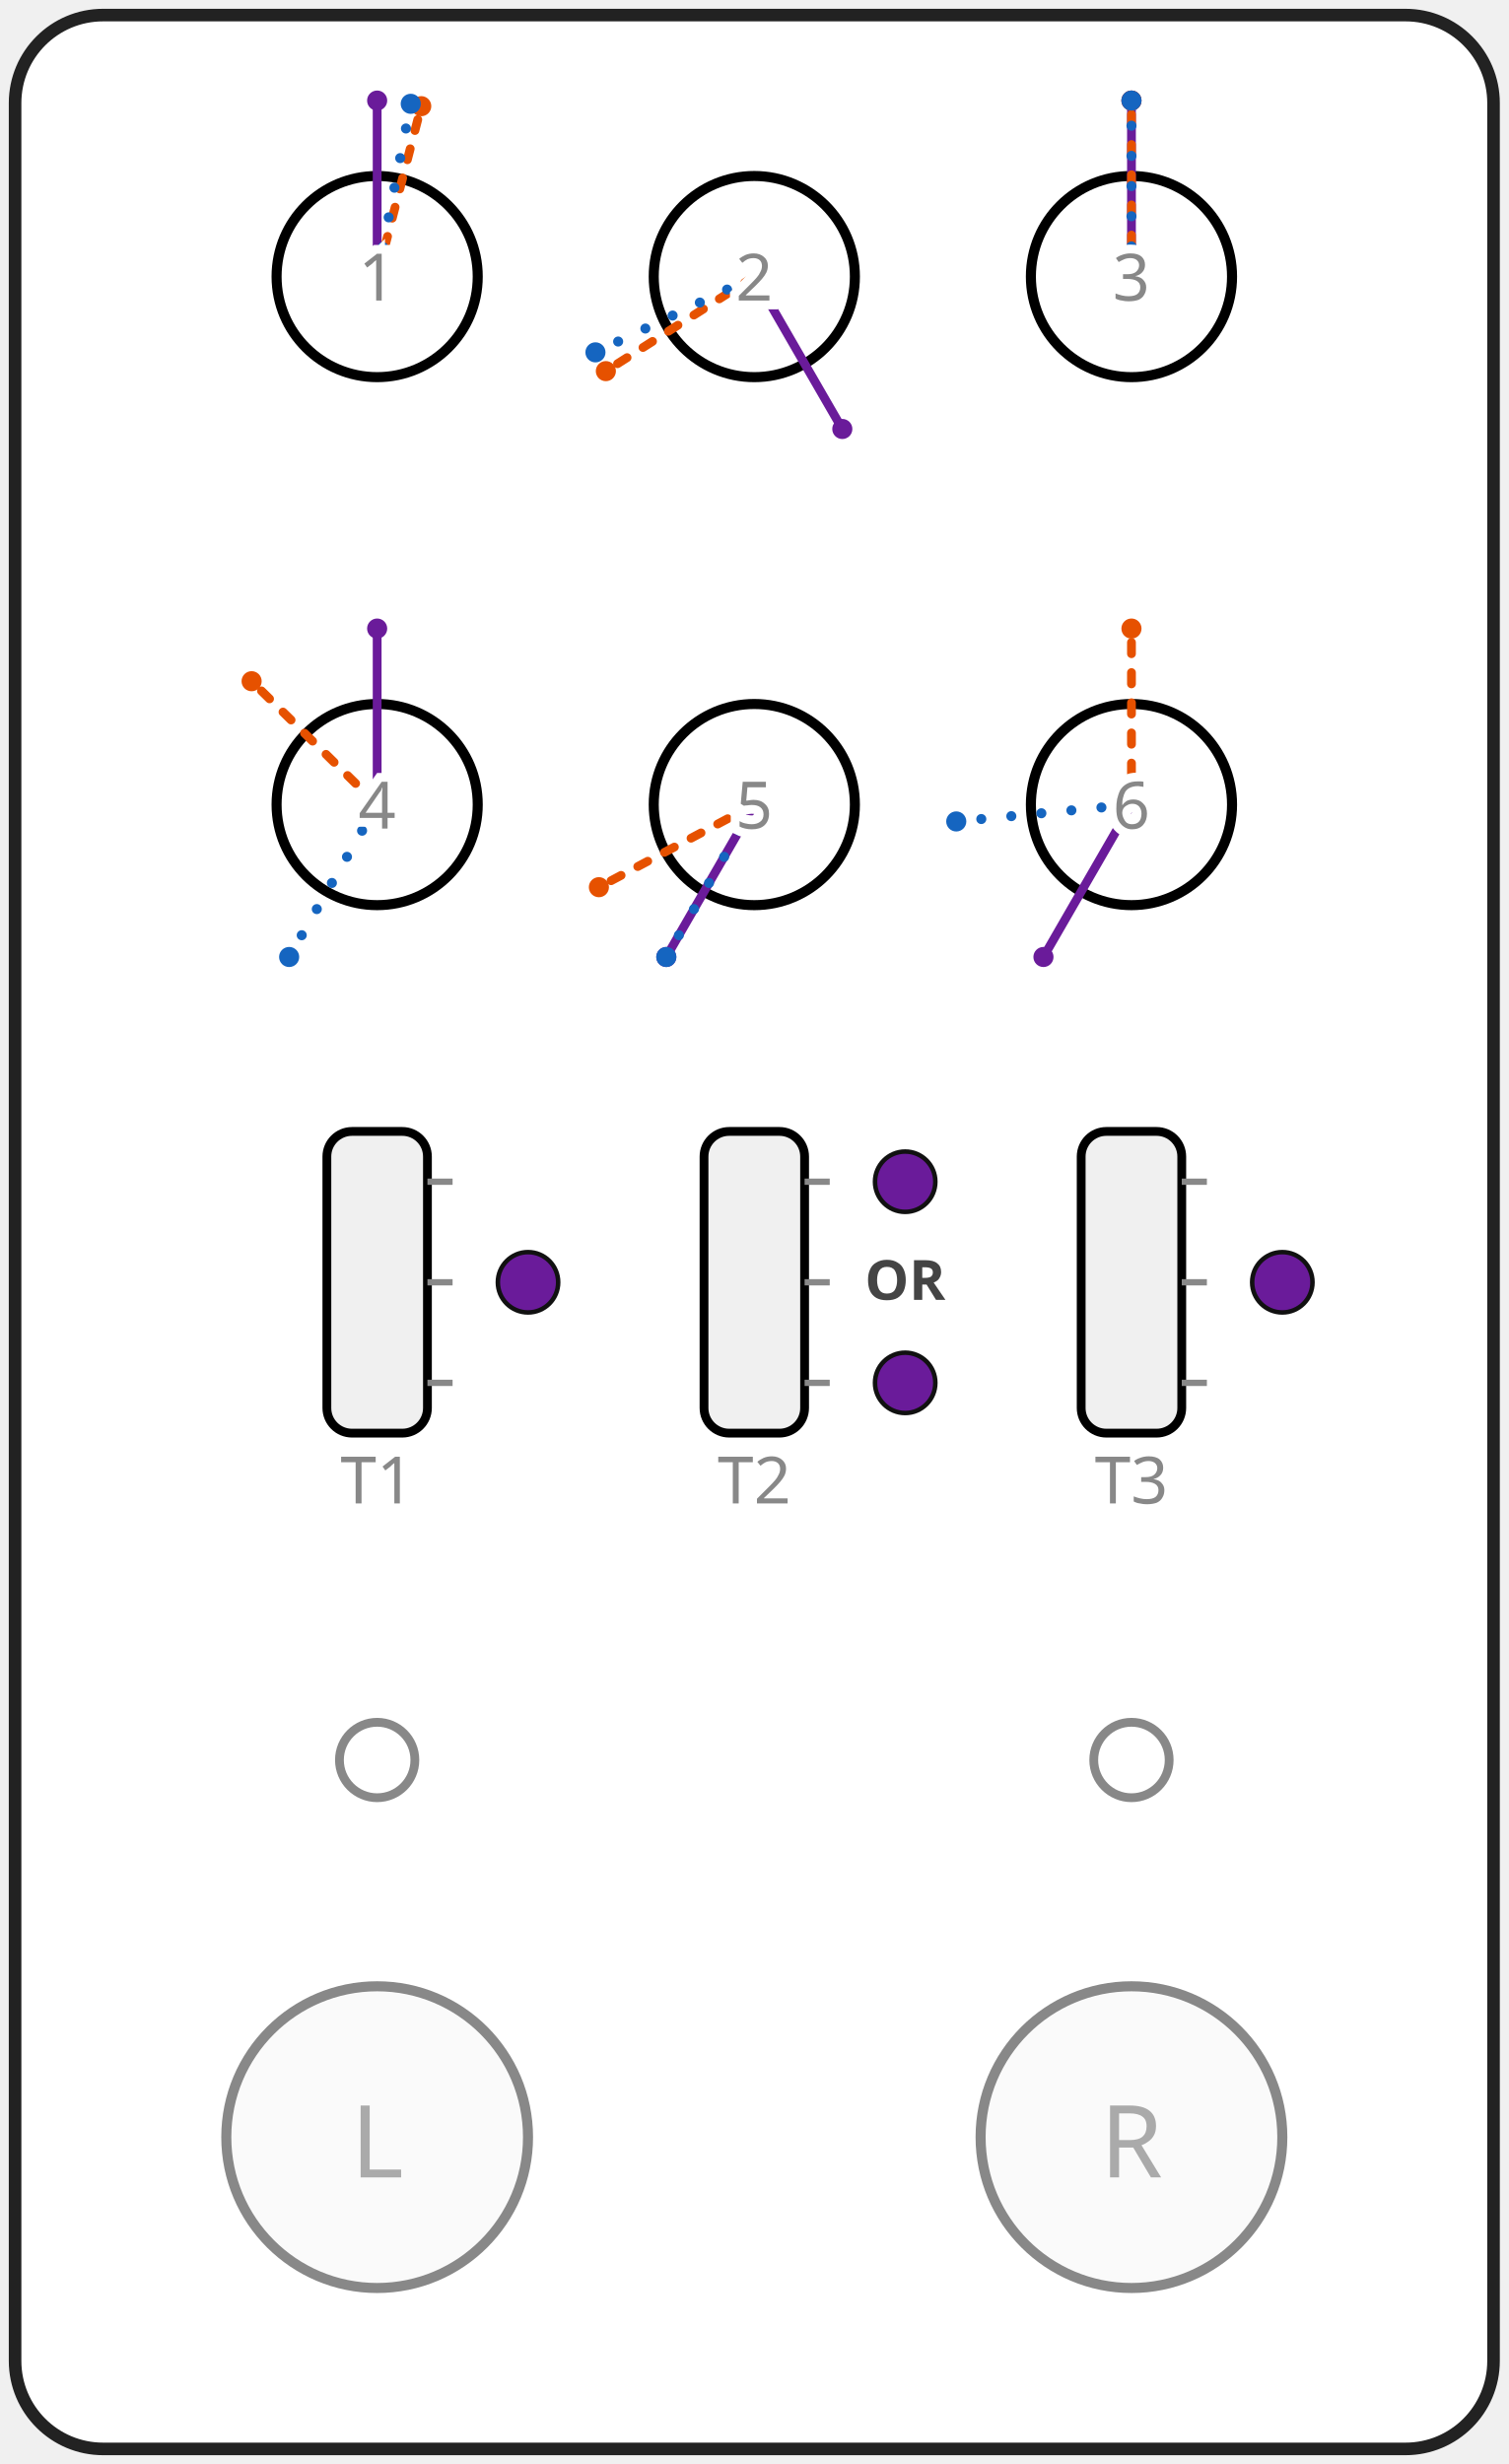
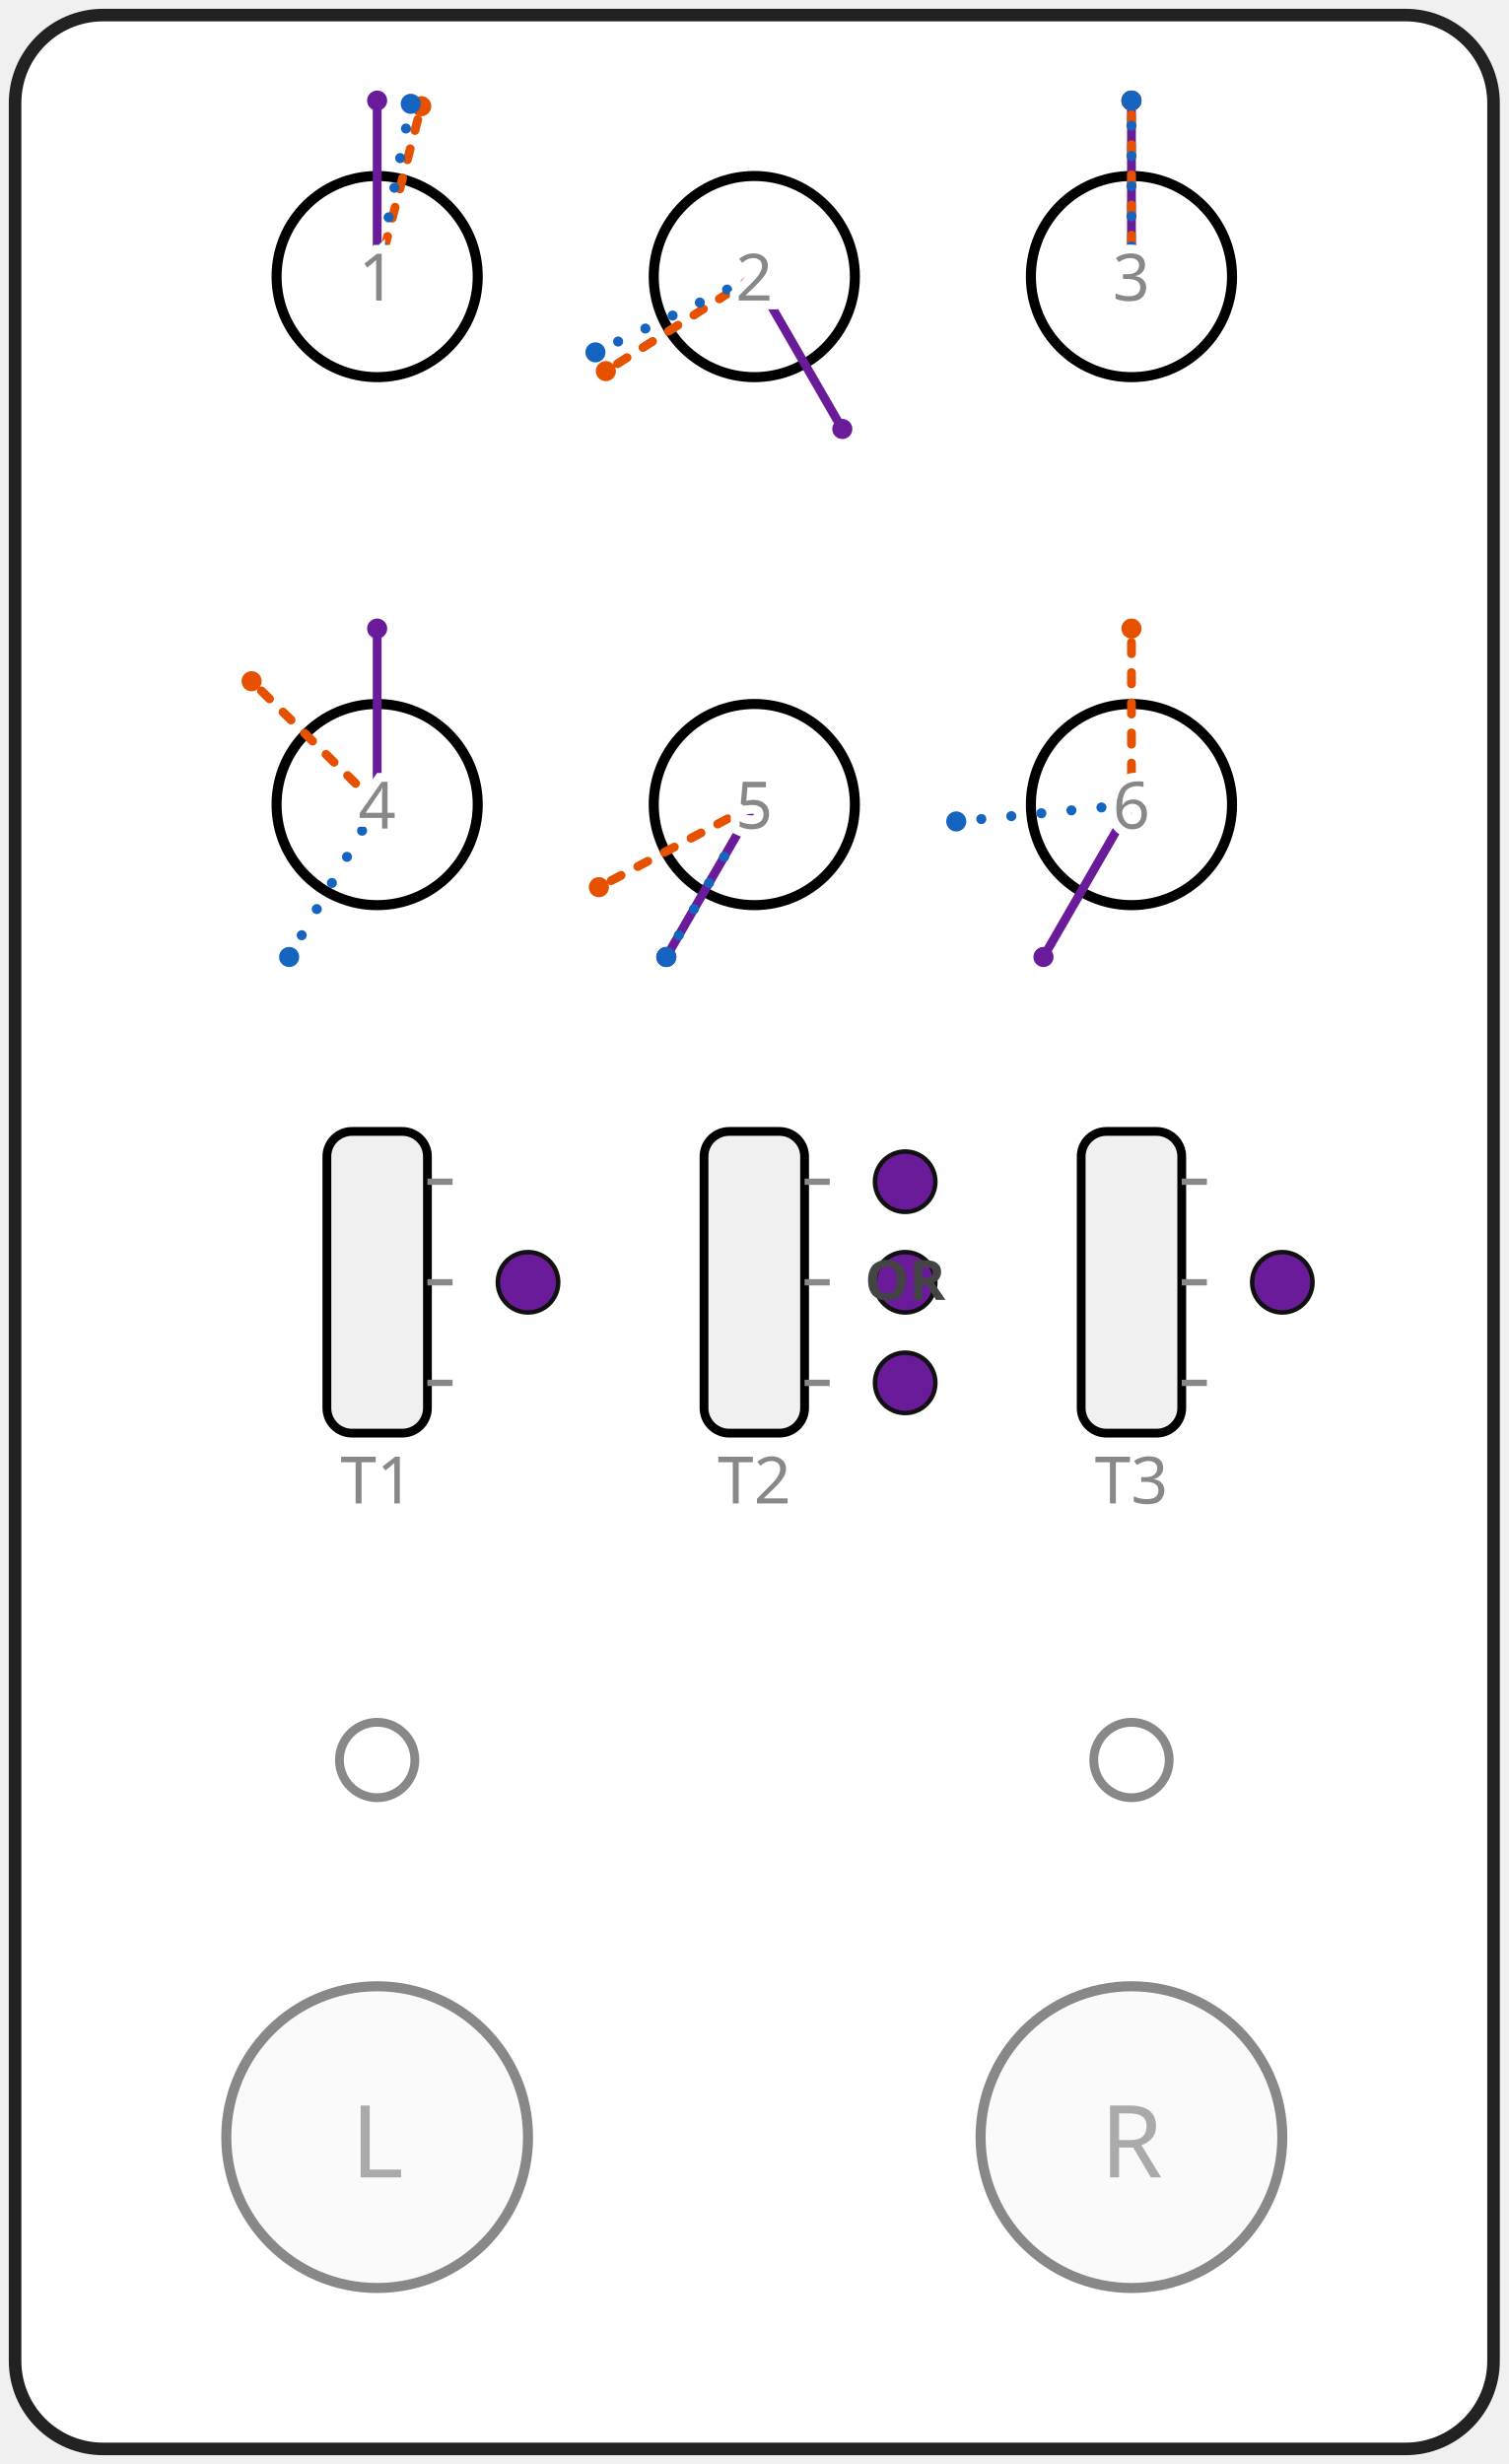
<svg xmlns="http://www.w3.org/2000/svg" viewBox="0 0 60 98" width="60mm" height="98mm">
  <style>text.kn{font-family:sans-serif;font-size:2.6px;text-anchor:middle;fill:#888;stroke:#fff;stroke-width:0.7;paint-order:stroke fill}text.fs{font-family:sans-serif;font-size:4px;text-anchor:middle;fill:#aaa}text.orlab{font-family:sans-serif;font-size:2.2px;font-weight:bold;text-anchor:middle;fill:#444}</style>
  <rect x="0.6" y="0.6" width="58.8" height="96.8" rx="3.5" fill="#fff" stroke="#222" stroke-width="0.5" />
  <g>
    <circle cx="15" cy="11" r="4" fill="#fff" stroke="#000" stroke-width="0.4" />
  </g>
  <line x1="15" y1="11" x2="15.000" y2="4.000" stroke="#6A1B9A" stroke-width="0.35" stroke-linecap="round" />
  <circle cx="15.000" cy="4.000" r="0.4" fill="#6A1B9A" />
  <line x1="15" y1="11" x2="16.753" y2="4.223" stroke="#E65100" stroke-width="0.35" stroke-linecap="round" stroke-dasharray="0.45 0.75" />
  <circle cx="16.753" cy="4.223" r="0.4" fill="#E65100" />
  <line x1="15" y1="11" x2="16.336" y2="4.129" stroke="#1565C0" stroke-width="0.40" stroke-linecap="round" stroke-dasharray="0 1.2" />
  <circle cx="16.336" cy="4.129" r="0.4" fill="#1565C0" />
  <text x="15" y="11.95" class="kn">1</text>
  <g>
    <circle cx="30" cy="11" r="4" fill="#fff" stroke="#000" stroke-width="0.4" />
  </g>
  <line x1="30" y1="11" x2="33.500" y2="17.062" stroke="#6A1B9A" stroke-width="0.35" stroke-linecap="round" />
  <circle cx="33.500" cy="17.062" r="0.4" fill="#6A1B9A" />
  <line x1="30" y1="11" x2="24.096" y2="14.761" stroke="#E65100" stroke-width="0.35" stroke-linecap="round" stroke-dasharray="0.45 0.75" />
  <circle cx="24.096" cy="14.761" r="0.4" fill="#E65100" />
  <line x1="30" y1="11" x2="23.682" y2="14.014" stroke="#1565C0" stroke-width="0.40" stroke-linecap="round" stroke-dasharray="0 1.2" />
  <circle cx="23.682" cy="14.014" r="0.4" fill="#1565C0" />
  <text x="30" y="11.95" class="kn">2</text>
  <g>
    <circle cx="45" cy="11" r="4" fill="#fff" stroke="#000" stroke-width="0.4" />
  </g>
  <line x1="45" y1="11" x2="45.000" y2="4.000" stroke="#6A1B9A" stroke-width="0.35" stroke-linecap="round" />
  <circle cx="45.000" cy="4.000" r="0.4" fill="#6A1B9A" />
  <line x1="45" y1="11" x2="45.000" y2="4.000" stroke="#E65100" stroke-width="0.35" stroke-linecap="round" stroke-dasharray="0.45 0.75" />
  <circle cx="45.000" cy="4.000" r="0.4" fill="#E65100" />
  <line x1="45" y1="11" x2="45.000" y2="4.000" stroke="#1565C0" stroke-width="0.40" stroke-linecap="round" stroke-dasharray="0 1.2" />
  <circle cx="45.000" cy="4.000" r="0.4" fill="#1565C0" />
  <text x="45" y="11.95" class="kn">3</text>
  <g>
    <circle cx="15" cy="32" r="4" fill="#fff" stroke="#000" stroke-width="0.4" />
  </g>
  <line x1="15" y1="32" x2="15.000" y2="25.000" stroke="#6A1B9A" stroke-width="0.35" stroke-linecap="round" />
  <circle cx="15.000" cy="25.000" r="0.4" fill="#6A1B9A" />
  <line x1="15" y1="32" x2="10.007" y2="27.094" stroke="#E65100" stroke-width="0.35" stroke-linecap="round" stroke-dasharray="0.45 0.75" />
  <circle cx="10.007" cy="27.094" r="0.4" fill="#E65100" />
  <line x1="15" y1="32" x2="11.500" y2="38.062" stroke="#1565C0" stroke-width="0.40" stroke-linecap="round" stroke-dasharray="0 1.2" />
  <circle cx="11.500" cy="38.062" r="0.4" fill="#1565C0" />
  <text x="15" y="32.95" class="kn">4</text>
  <g>
    <circle cx="30" cy="32" r="4" fill="#fff" stroke="#000" stroke-width="0.4" />
  </g>
  <line x1="30" y1="32" x2="26.500" y2="38.062" stroke="#6A1B9A" stroke-width="0.35" stroke-linecap="round" />
  <circle cx="26.500" cy="38.062" r="0.4" fill="#6A1B9A" />
  <line x1="30" y1="32" x2="23.819" y2="35.286" stroke="#E65100" stroke-width="0.35" stroke-linecap="round" stroke-dasharray="0.45 0.75" />
  <circle cx="23.819" cy="35.286" r="0.4" fill="#E65100" />
  <line x1="30" y1="32" x2="26.500" y2="38.062" stroke="#1565C0" stroke-width="0.40" stroke-linecap="round" stroke-dasharray="0 1.2" />
  <circle cx="26.500" cy="38.062" r="0.4" fill="#1565C0" />
  <text x="30" y="32.95" class="kn">5</text>
  <g>
    <circle cx="45" cy="32" r="4" fill="#fff" stroke="#000" stroke-width="0.4" />
  </g>
  <line x1="45" y1="32" x2="41.500" y2="38.062" stroke="#6A1B9A" stroke-width="0.35" stroke-linecap="round" />
  <circle cx="41.500" cy="38.062" r="0.4" fill="#6A1B9A" />
  <line x1="45" y1="32" x2="45.000" y2="25.000" stroke="#E65100" stroke-width="0.35" stroke-linecap="round" stroke-dasharray="0.45 0.75" />
  <circle cx="45.000" cy="25.000" r="0.4" fill="#E65100" />
  <line x1="45" y1="32" x2="38.032" y2="32.671" stroke="#1565C0" stroke-width="0.40" stroke-linecap="round" stroke-dasharray="0 1.2" />
  <circle cx="38.032" cy="32.671" r="0.4" fill="#1565C0" />
  <text x="45" y="32.95" class="kn">6</text>
  <rect x="13" y="45" width="4" height="12" rx="1" fill="#f0f0f0" stroke="#000" stroke-width="0.35" />
  <line x1="17" y1="47" x2="18" y2="47" stroke="#888" stroke-width="0.25" />
  <line x1="17" y1="51" x2="18" y2="51" stroke="#888" stroke-width="0.25" />
  <line x1="17" y1="55" x2="18" y2="55" stroke="#888" stroke-width="0.25" />
  <text x="15" y="59.8" class="kn">T1</text>
  <circle cx="21.000" cy="51.000" r="1.20" fill="#6A1B9A" stroke="#111" stroke-width="0.18" />
  <rect x="28" y="45" width="4" height="12" rx="1" fill="#f0f0f0" stroke="#000" stroke-width="0.35" />
  <line x1="32" y1="47" x2="33" y2="47" stroke="#888" stroke-width="0.25" />
  <line x1="32" y1="51" x2="33" y2="51" stroke="#888" stroke-width="0.25" />
  <line x1="32" y1="55" x2="33" y2="55" stroke="#888" stroke-width="0.25" />
  <text x="30" y="59.8" class="kn">T2</text>
  <circle cx="36.000" cy="47.000" r="1.20" fill="#6A1B9A" stroke="#111" stroke-width="0.18" />
+   <circle cx="36.000" cy="51.000" r="1.20" fill="#6A1B9A" stroke="#111" stroke-width="0.18" />
  <circle cx="36.000" cy="55.000" r="1.20" fill="#6A1B9A" stroke="#111" stroke-width="0.18" />
  <text x="36.00" y="51.70" class="orlab">OR</text>
  <rect x="43" y="45" width="4" height="12" rx="1" fill="#f0f0f0" stroke="#000" stroke-width="0.35" />
  <line x1="47" y1="47" x2="48" y2="47" stroke="#888" stroke-width="0.25" />
  <line x1="47" y1="51" x2="48" y2="51" stroke="#888" stroke-width="0.25" />
  <line x1="47" y1="55" x2="48" y2="55" stroke="#888" stroke-width="0.25" />
  <text x="45" y="59.8" class="kn">T3</text>
  <circle cx="51.000" cy="51.000" r="1.20" fill="#6A1B9A" stroke="#111" stroke-width="0.18" />
  <circle cx="15" cy="70" r="1.5" fill="#fff" stroke="#888" stroke-width="0.35" />
  <circle cx="45" cy="70" r="1.5" fill="#fff" stroke="#888" stroke-width="0.35" />
  <circle cx="15" cy="85" r="6" fill="#fafafa" stroke="#888" stroke-width="0.4" />
  <text x="15" y="86.6" class="fs">L</text>
  <circle cx="45" cy="85" r="6" fill="#fafafa" stroke="#888" stroke-width="0.4" />
  <text x="45" y="86.6" class="fs">R</text>
</svg>
